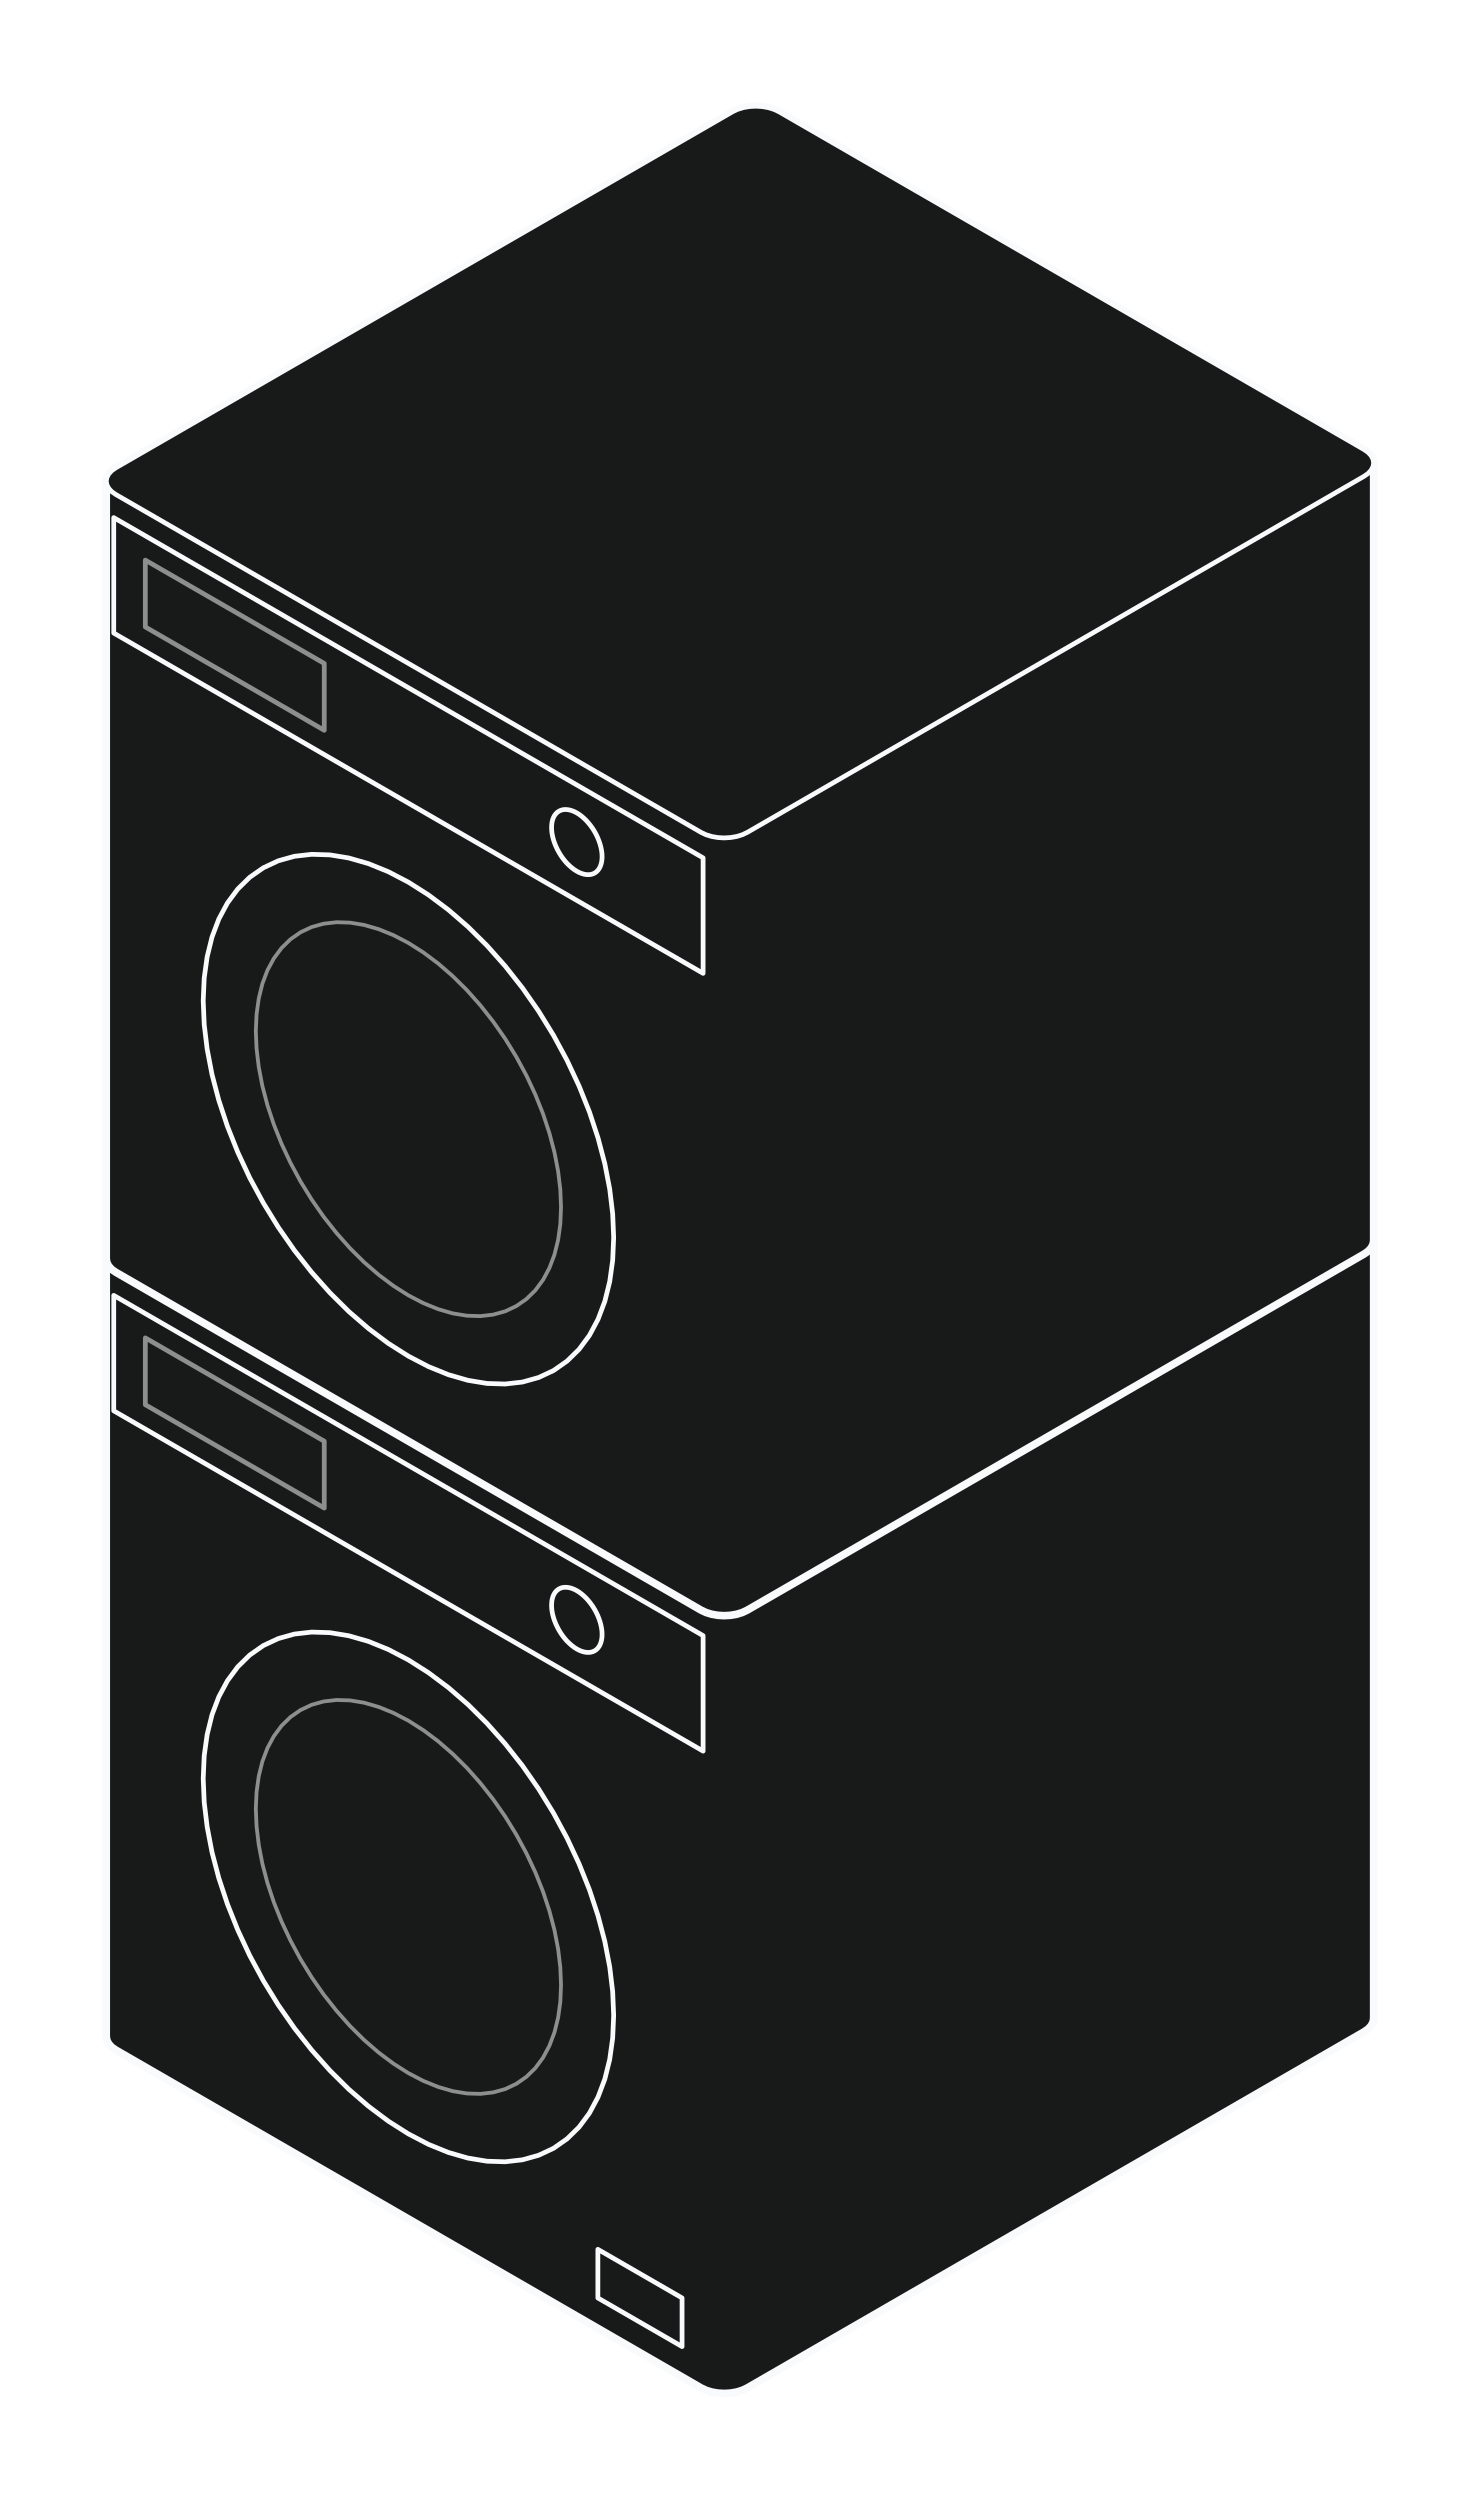
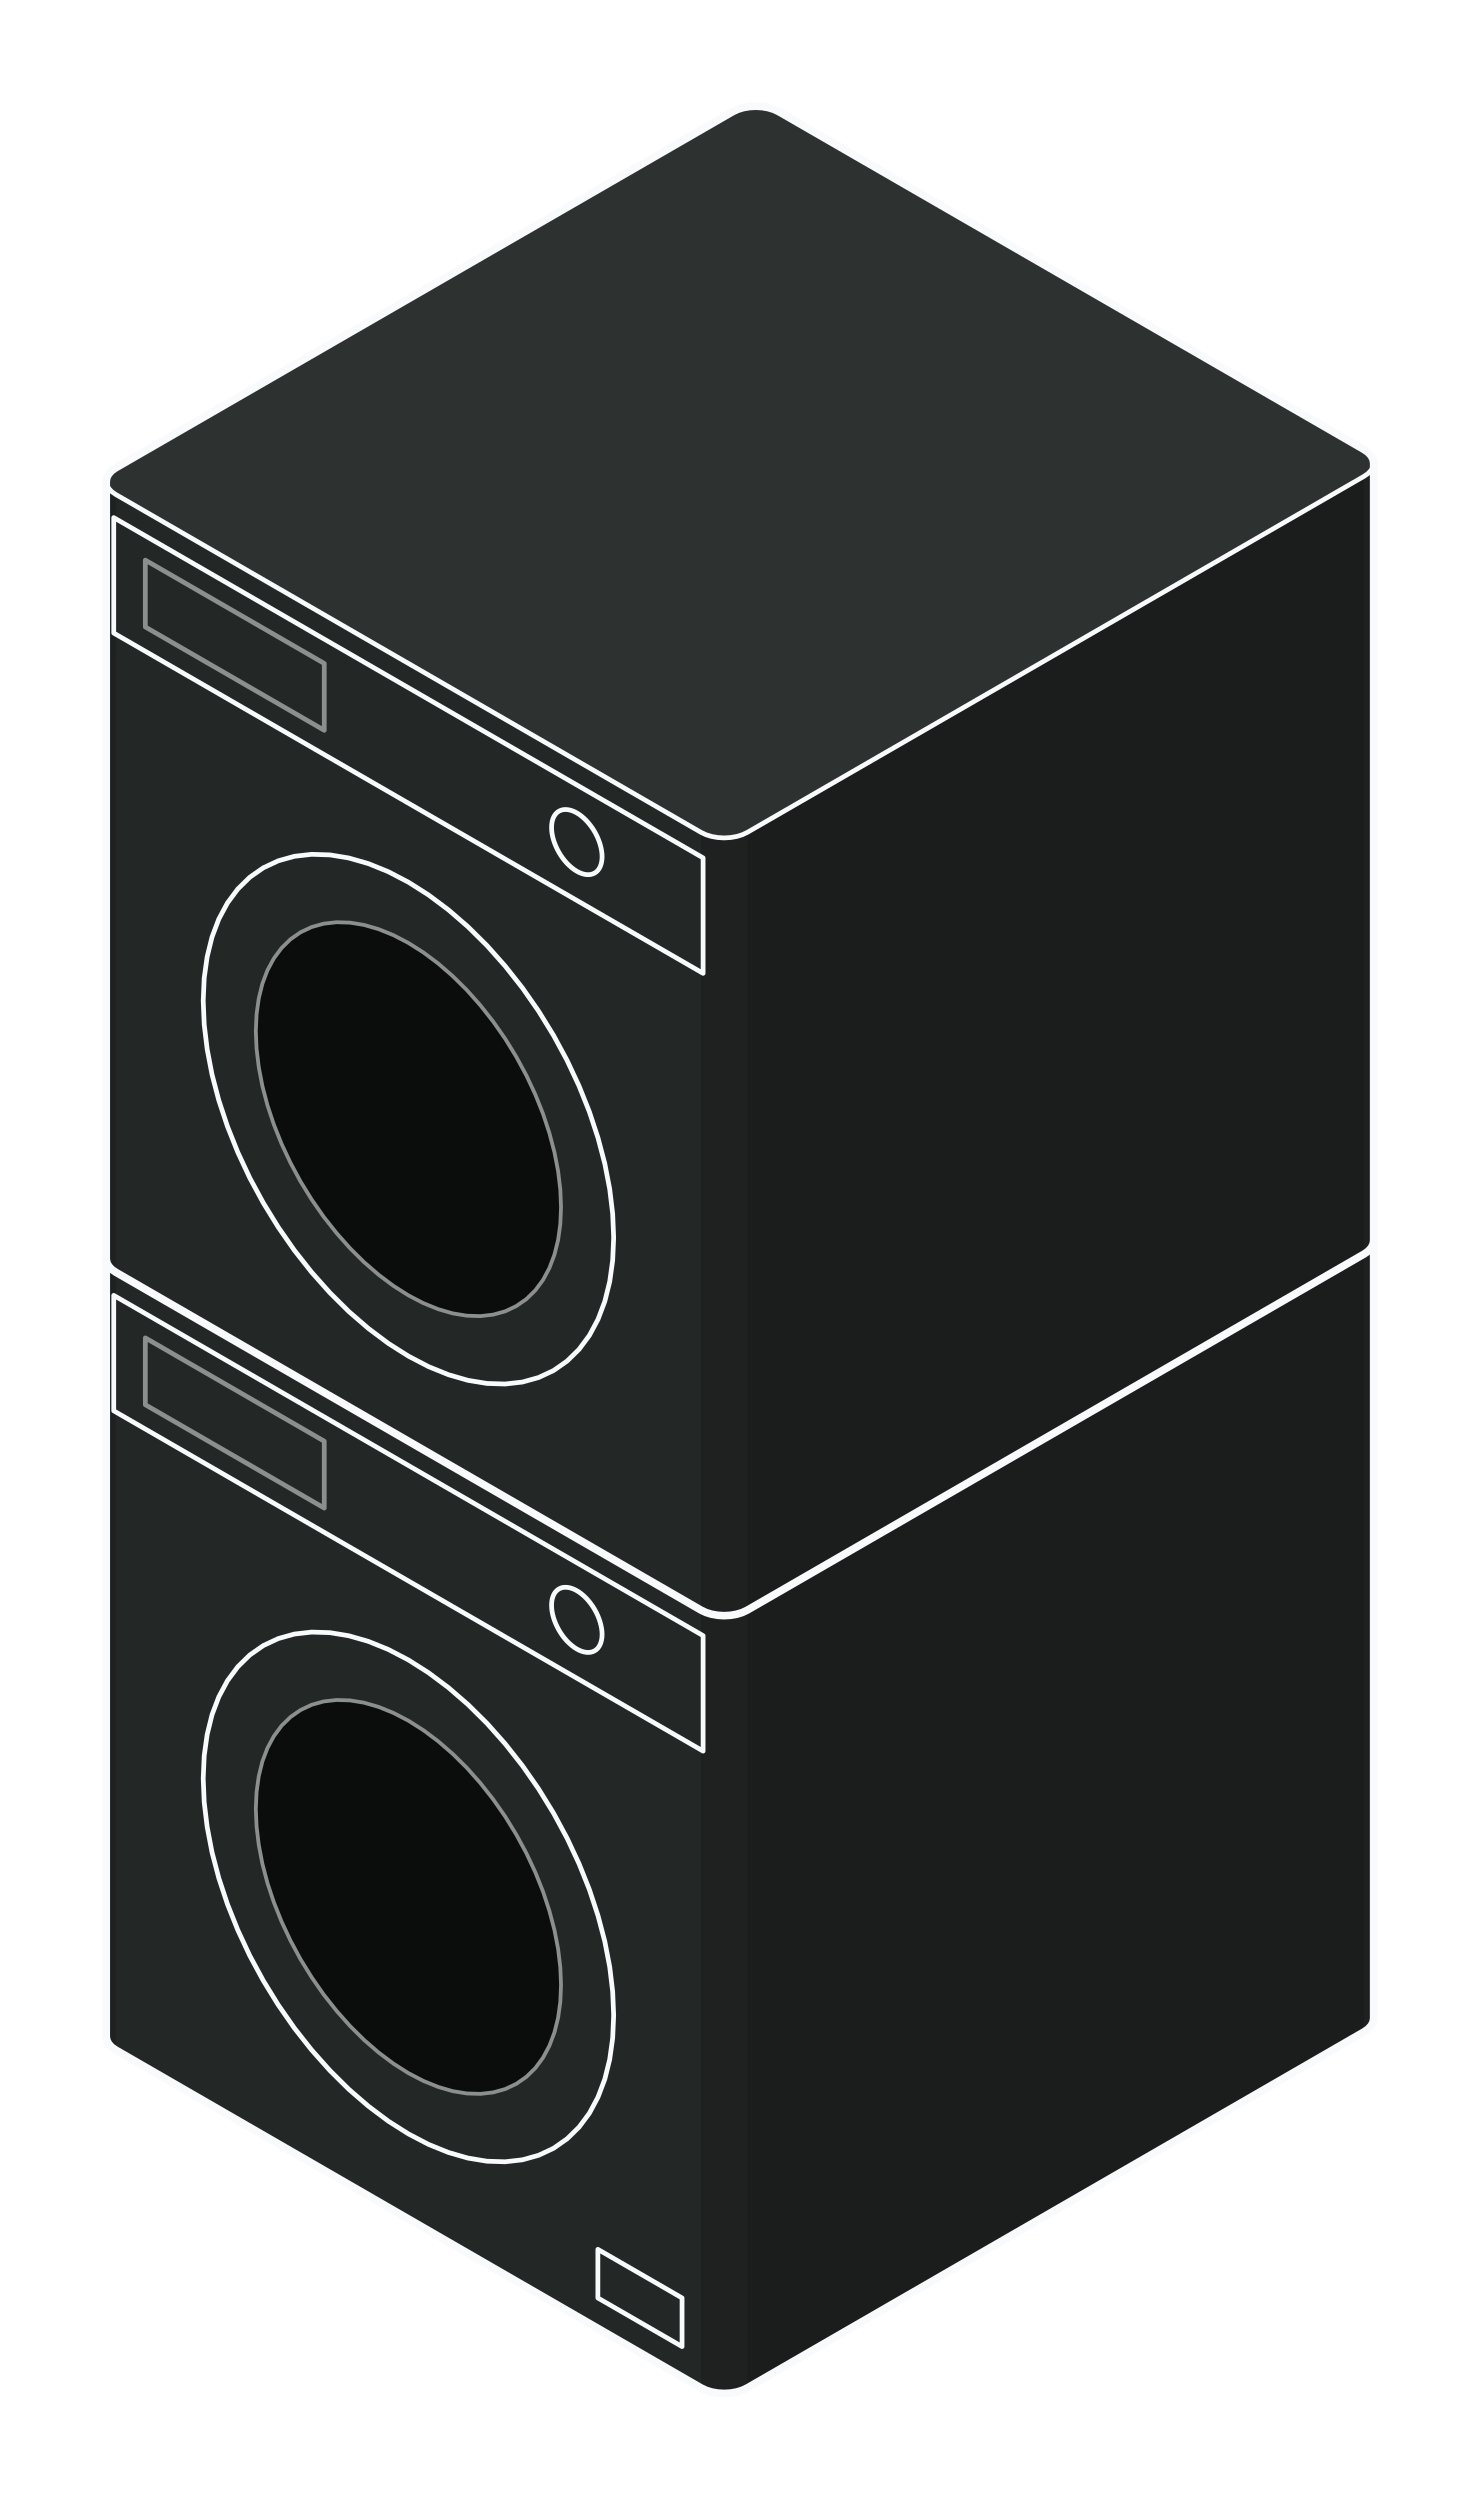
<svg xmlns="http://www.w3.org/2000/svg" viewBox="-199.0 -435.5 389.7 658.3">
-   <polygon points="-171.02,-104.00 -170.85,-104.97 -170.36,-105.91 -169.57,-106.77 -168.49,-107.52 -6.10,-201.28 -4.79,-201.90 -3.30,-202.36 -1.68,-202.64 -0.00,-202.74 1.68,-202.64 3.30,-202.36 4.79,-201.90 6.10,-201.28 160.18,-112.32 161.25,-111.57 162.05,-110.70 162.54,-109.77 162.71,-108.80 162.71,96.00 162.54,96.97 162.05,97.91 161.25,98.77 160.18,99.52 -2.22,193.28 -3.52,193.90 -5.01,194.36 -6.63,194.64 -8.31,194.74 -10.00,194.64 -11.61,194.36 -13.10,193.90 -14.41,193.28 -168.49,104.32 -169.57,103.57 -170.36,102.70 -170.85,101.77 -171.02,100.80" fill="#171a19" stroke="#f8fafc" stroke-width="2.0" stroke-linejoin="round" stroke-linecap="round" vector-effect="non-scaling-stroke" />
-   <polygon points="160.18,-112.32 161.25,-111.57 162.05,-110.71 162.54,-109.77 162.71,-108.80 162.54,-107.83 162.05,-106.89 161.25,-106.03 160.18,-105.28 -2.22,-11.52 -3.52,-10.90 -5.01,-10.44 -6.63,-10.16 -8.31,-10.06 -10.00,-10.16 -11.61,-10.44 -13.10,-10.90 -14.41,-11.52 -168.49,-100.48 -169.57,-101.23 -170.36,-102.09 -170.85,-103.03 -171.02,-104.00 -170.85,-104.97 -170.36,-105.91 -169.57,-106.77 -168.49,-107.52 -6.10,-201.28 -4.79,-201.90 -3.30,-202.36 -1.68,-202.64 -0.00,-202.74 1.68,-202.64 3.30,-202.36 4.79,-201.90 6.10,-201.28" fill="#171a19" stroke="#f8fafc" stroke-width="1.25" stroke-linejoin="round" stroke-linecap="round" vector-effect="non-scaling-stroke" />
-   <polygon points="-169.05,-64.00 -13.86,25.60 -13.86,-4.80 -169.05,-94.40" fill="none" stroke="#f8fafc" stroke-width="1.25" stroke-linejoin="round" stroke-linecap="round" vector-effect="non-scaling-stroke" />
-   <polygon points="-160.73,-65.60 -113.62,-38.40 -113.62,-56.00 -160.73,-83.20" fill="none" stroke="#8b8f8d" stroke-width="1.25" stroke-linejoin="round" stroke-linecap="round" vector-effect="non-scaling-stroke" />
-   <polygon points="-40.46,-5.12 -40.49,-5.89 -40.59,-6.69 -40.75,-7.51 -40.97,-8.35 -41.25,-9.19 -41.58,-10.03 -41.97,-10.86 -42.41,-11.68 -42.89,-12.46 -43.42,-13.21 -43.98,-13.92 -44.57,-14.59 -45.18,-15.19 -45.81,-15.74 -46.46,-16.23 -47.11,-16.64 -47.76,-16.98 -48.41,-17.24 -49.04,-17.42 -49.66,-17.52 -50.25,-17.54 -50.81,-17.48 -51.33,-17.33 -51.81,-17.11 -52.25,-16.80 -52.64,-16.42 -52.98,-15.97 -53.26,-15.45 -53.48,-14.86 -53.64,-14.22 -53.73,-13.53 -53.76,-12.80 -53.73,-12.03 -53.64,-11.23 -53.48,-10.41 -53.26,-9.57 -52.98,-8.73 -52.64,-7.89 -52.25,-7.06 -51.81,-6.24 -51.33,-5.46 -50.81,-4.71 -50.25,-4.00 -49.66,-3.33 -49.04,-2.73 -48.41,-2.18 -47.76,-1.69 -47.11,-1.28 -46.46,-0.94 -45.81,-0.68 -45.18,-0.50 -44.57,-0.40 -43.98,-0.38 -43.42,-0.44 -42.89,-0.59 -42.41,-0.81 -41.97,-1.12 -41.58,-1.50 -41.25,-1.95 -40.97,-2.47 -40.75,-3.06 -40.59,-3.70 -40.49,-4.39" fill="none" stroke="#f8fafc" stroke-width="1.25" stroke-linejoin="round" stroke-linecap="round" vector-effect="non-scaling-stroke" />
-   <polygon points="-37.41,95.20 -37.67,88.93 -38.45,82.43 -39.74,75.74 -41.53,68.95 -43.79,62.10 -46.52,55.27 -49.68,48.53 -53.24,41.94 -57.17,35.56 -61.43,29.45 -65.98,23.68 -70.77,18.29 -75.77,13.34 -80.91,8.89 -86.16,4.96 -91.45,1.60 -96.75,-1.16 -101.99,-3.29 -107.14,-4.77 -112.13,-5.59 -116.93,-5.74 -121.48,-5.22 -125.73,-4.03 -129.66,-2.19 -133.23,0.30 -136.38,3.39 -139.11,7.07 -141.38,11.30 -143.17,16.03 -144.45,21.23 -145.23,26.83 -145.49,32.80 -145.23,39.07 -144.45,45.57 -143.17,52.26 -141.38,59.05 -139.11,65.90 -136.38,72.73 -133.23,79.47 -129.66,86.06 -125.73,92.44 -121.48,98.55 -116.93,104.32 -112.13,109.71 -107.14,114.66 -101.99,119.11 -96.75,123.04 -91.45,126.40 -86.16,129.16 -80.91,131.29 -75.77,132.77 -70.77,133.59 -65.98,133.74 -61.43,133.22 -57.17,132.03 -53.24,130.19 -49.68,127.70 -46.52,124.61 -43.79,120.93 -41.53,116.70 -39.74,111.97 -38.45,106.77 -37.67,101.17" fill="none" stroke="#f8fafc" stroke-width="1.25" stroke-linejoin="round" stroke-linecap="round" vector-effect="non-scaling-stroke" />
-   <polygon points="-51.27,87.20 -51.46,82.54 -52.04,77.70 -53.00,72.73 -54.33,67.68 -56.01,62.59 -58.04,57.51 -60.39,52.50 -63.04,47.60 -65.96,42.85 -69.13,38.31 -72.51,34.02 -76.07,30.01 -79.79,26.33 -83.61,23.02 -87.51,20.10 -91.45,17.60 -95.39,15.55 -99.29,13.97 -103.12,12.86 -106.83,12.25 -110.39,12.14 -113.78,12.53 -116.94,13.41 -119.87,14.79 -122.51,16.63 -124.86,18.93 -126.89,21.67 -128.58,24.81 -129.91,28.33 -130.86,32.19 -131.44,36.36 -131.64,40.80 -131.44,45.46 -130.86,50.30 -129.91,55.27 -128.58,60.32 -126.89,65.41 -124.86,70.49 -122.51,75.50 -119.87,80.40 -116.94,85.15 -113.78,89.69 -110.39,93.98 -106.83,97.99 -103.12,101.67 -99.29,104.98 -95.39,107.90 -91.45,110.40 -87.51,112.45 -83.61,114.03 -79.79,115.14 -76.07,115.75 -72.51,115.86 -69.13,115.47 -65.96,114.59 -63.04,113.21 -60.39,111.37 -58.04,109.07 -56.01,106.33 -54.33,103.19 -53.00,99.67 -52.04,95.81 -51.46,91.64" fill="none" stroke="#8b8f8d" stroke-width="1" stroke-linejoin="round" stroke-linecap="round" vector-effect="non-scaling-stroke" />
-   <polygon points="-41.57,169.60 -19.40,182.40 -19.40,169.60 -41.57,156.80" fill="none" stroke="#f8fafc" stroke-width="1.25" stroke-linejoin="round" stroke-linecap="round" vector-effect="non-scaling-stroke" />
-   <polygon points="-171.02,-308.80 -170.85,-309.77 -170.36,-310.70 -169.57,-311.57 -168.49,-312.32 -6.10,-406.08 -4.79,-406.70 -3.30,-407.16 -1.68,-407.44 -0.00,-407.54 1.68,-407.44 3.30,-407.16 4.79,-406.70 6.10,-406.08 160.18,-317.12 161.25,-316.37 162.05,-315.50 162.54,-314.57 162.71,-313.60 162.71,-108.80 162.54,-107.83 162.05,-106.89 161.25,-106.03 160.18,-105.28 -2.22,-11.52 -3.52,-10.90 -5.01,-10.44 -6.63,-10.16 -8.31,-10.06 -10.00,-10.16 -11.61,-10.44 -13.10,-10.90 -14.41,-11.52 -168.49,-100.48 -169.57,-101.23 -170.36,-102.09 -170.85,-103.03 -171.02,-104.00" fill="#171a19" stroke="#f8fafc" stroke-width="2.0" stroke-linejoin="round" stroke-linecap="round" vector-effect="non-scaling-stroke" />
-   <polygon points="160.18,-317.12 161.25,-316.37 162.05,-315.51 162.54,-314.57 162.71,-313.60 162.54,-312.63 162.05,-311.69 161.25,-310.83 160.18,-310.08 -2.22,-216.32 -3.52,-215.70 -5.01,-215.24 -6.63,-214.96 -8.31,-214.86 -10.00,-214.96 -11.61,-215.24 -13.10,-215.70 -14.41,-216.32 -168.49,-305.28 -169.57,-306.03 -170.36,-306.89 -170.85,-307.83 -171.02,-308.80 -170.85,-309.77 -170.36,-310.71 -169.57,-311.57 -168.49,-312.32 -6.10,-406.08 -4.79,-406.70 -3.30,-407.16 -1.68,-407.44 -0.00,-407.54 1.68,-407.44 3.30,-407.16 4.79,-406.70 6.10,-406.08" fill="#171a19" stroke="#f8fafc" stroke-width="1.25" stroke-linejoin="round" stroke-linecap="round" vector-effect="non-scaling-stroke" />
-   <polygon points="-169.05,-268.80 -13.86,-179.20 -13.86,-209.60 -169.05,-299.20" fill="none" stroke="#f8fafc" stroke-width="1.25" stroke-linejoin="round" stroke-linecap="round" vector-effect="non-scaling-stroke" />
-   <polygon points="-160.73,-270.40 -113.62,-243.20 -113.62,-260.80 -160.73,-288.00" fill="none" stroke="#8b8f8d" stroke-width="1.25" stroke-linejoin="round" stroke-linecap="round" vector-effect="non-scaling-stroke" />
-   <polygon points="-40.46,-209.92 -40.49,-210.69 -40.59,-211.49 -40.75,-212.31 -40.97,-213.15 -41.25,-213.99 -41.58,-214.83 -41.97,-215.66 -42.41,-216.48 -42.89,-217.26 -43.42,-218.01 -43.98,-218.72 -44.57,-219.39 -45.18,-219.99 -45.81,-220.54 -46.46,-221.03 -47.11,-221.44 -47.76,-221.78 -48.41,-222.04 -49.04,-222.22 -49.66,-222.32 -50.25,-222.34 -50.81,-222.28 -51.33,-222.13 -51.81,-221.91 -52.25,-221.60 -52.64,-221.22 -52.98,-220.77 -53.26,-220.25 -53.48,-219.66 -53.64,-219.02 -53.73,-218.33 -53.76,-217.60 -53.73,-216.83 -53.64,-216.03 -53.48,-215.21 -53.26,-214.37 -52.98,-213.53 -52.64,-212.69 -52.25,-211.86 -51.81,-211.04 -51.33,-210.26 -50.81,-209.51 -50.25,-208.80 -49.66,-208.13 -49.04,-207.53 -48.41,-206.98 -47.76,-206.49 -47.11,-206.08 -46.46,-205.74 -45.81,-205.48 -45.18,-205.30 -44.57,-205.20 -43.98,-205.18 -43.42,-205.24 -42.89,-205.39 -42.41,-205.61 -41.97,-205.92 -41.58,-206.30 -41.25,-206.75 -40.97,-207.27 -40.75,-207.86 -40.59,-208.50 -40.49,-209.19" fill="none" stroke="#f8fafc" stroke-width="1.25" stroke-linejoin="round" stroke-linecap="round" vector-effect="non-scaling-stroke" />
-   <polygon points="-37.41,-109.60 -37.67,-115.87 -38.45,-122.37 -39.74,-129.06 -41.53,-135.85 -43.79,-142.70 -46.52,-149.53 -49.68,-156.27 -53.24,-162.86 -57.17,-169.24 -61.43,-175.35 -65.98,-181.12 -70.77,-186.51 -75.77,-191.46 -80.91,-195.91 -86.16,-199.84 -91.45,-203.20 -96.75,-205.96 -101.99,-208.09 -107.14,-209.57 -112.13,-210.39 -116.93,-210.54 -121.48,-210.02 -125.73,-208.83 -129.66,-206.99 -133.23,-204.50 -136.38,-201.41 -139.11,-197.73 -141.38,-193.50 -143.17,-188.77 -144.45,-183.57 -145.23,-177.97 -145.49,-172.00 -145.23,-165.73 -144.45,-159.23 -143.17,-152.54 -141.38,-145.75 -139.11,-138.90 -136.38,-132.07 -133.23,-125.33 -129.66,-118.74 -125.73,-112.36 -121.48,-106.25 -116.93,-100.48 -112.13,-95.09 -107.14,-90.14 -101.99,-85.69 -96.75,-81.76 -91.45,-78.40 -86.16,-75.64 -80.91,-73.51 -75.77,-72.03 -70.77,-71.21 -65.98,-71.06 -61.43,-71.58 -57.17,-72.77 -53.24,-74.61 -49.68,-77.10 -46.52,-80.19 -43.79,-83.87 -41.53,-88.10 -39.74,-92.83 -38.45,-98.03 -37.67,-103.63" fill="none" stroke="#f8fafc" stroke-width="1.25" stroke-linejoin="round" stroke-linecap="round" vector-effect="non-scaling-stroke" />
-   <polygon points="-51.27,-117.60 -51.46,-122.26 -52.04,-127.10 -53.00,-132.07 -54.33,-137.12 -56.01,-142.21 -58.04,-147.29 -60.39,-152.30 -63.04,-157.20 -65.96,-161.95 -69.13,-166.49 -72.51,-170.78 -76.07,-174.79 -79.79,-178.47 -83.61,-181.78 -87.51,-184.70 -91.45,-187.20 -95.39,-189.25 -99.29,-190.83 -103.12,-191.94 -106.83,-192.55 -110.39,-192.66 -113.78,-192.27 -116.94,-191.39 -119.87,-190.01 -122.51,-188.17 -124.86,-185.87 -126.89,-183.13 -128.58,-179.99 -129.91,-176.47 -130.86,-172.61 -131.44,-168.44 -131.64,-164.00 -131.44,-159.34 -130.86,-154.50 -129.91,-149.53 -128.58,-144.48 -126.89,-139.39 -124.86,-134.31 -122.51,-129.30 -119.87,-124.40 -116.94,-119.65 -113.78,-115.11 -110.39,-110.82 -106.83,-106.81 -103.12,-103.13 -99.29,-99.82 -95.39,-96.90 -91.45,-94.40 -87.51,-92.35 -83.61,-90.77 -79.79,-89.66 -76.07,-89.05 -72.51,-88.94 -69.13,-89.33 -65.96,-90.21 -63.04,-91.59 -60.39,-93.43 -58.04,-95.73 -56.01,-98.47 -54.33,-101.61 -53.00,-105.13 -52.04,-108.99 -51.46,-113.16" fill="none" stroke="#8b8f8d" stroke-width="1" stroke-linejoin="round" stroke-linecap="round" vector-effect="non-scaling-stroke" />
+   <polygon points="-171.02,-104.00 -170.85,-104.97 -170.36,-105.91 -169.57,-106.77 -168.49,-107.52 -6.10,-201.28 -4.79,-201.90 -3.30,-202.36 -1.68,-202.64 -0.00,-202.74 1.68,-202.64 3.30,-202.36 4.79,-201.90 6.10,-201.28 160.18,-112.32 161.25,-111.57 162.05,-110.70 162.54,-109.77 162.71,-108.80 162.71,96.00 162.54,96.97 162.05,97.91 161.25,98.77 160.18,99.52 -2.22,193.28 -3.52,193.90 -5.01,194.36 -6.63,194.64 -8.31,194.74 -10.00,194.64 -11.61,194.36 -13.10,193.90 -14.41,193.28 -168.49,104.32 -169.57,103.57 -170.36,102.70 -170.85,101.77 -171.02,100.80" fill="#1e2120" stroke="none" stroke-width="1.25" stroke-linejoin="round" stroke-linecap="round" vector-effect="non-scaling-stroke" data-f="side" />
+   <polygon points="-168.49,104.32 -14.41,193.28 -14.41,-11.52 -168.49,-100.48" fill="#232726" stroke="none" stroke-width="1.25" stroke-linejoin="round" stroke-linecap="round" vector-effect="non-scaling-stroke" data-f="left" />
+   <polygon points="160.18,99.52 -2.22,193.28 -2.22,-11.52 160.18,-105.28" fill="#1a1d1c" stroke="none" stroke-width="1.25" stroke-linejoin="round" stroke-linecap="round" vector-effect="non-scaling-stroke" data-f="right" />
+   <polygon points="160.18,-112.32 161.25,-111.57 162.05,-110.71 162.54,-109.77 162.71,-108.80 162.54,-107.83 162.05,-106.89 161.25,-106.03 160.18,-105.28 -2.22,-11.52 -3.52,-10.90 -5.01,-10.44 -6.63,-10.16 -8.31,-10.06 -10.00,-10.16 -11.61,-10.44 -13.10,-10.90 -14.41,-11.52 -168.49,-100.48 -169.57,-101.23 -170.36,-102.09 -170.85,-103.03 -171.02,-104.00 -170.85,-104.97 -170.36,-105.91 -169.57,-106.77 -168.49,-107.52 -6.10,-201.28 -4.79,-201.90 -3.30,-202.36 -1.68,-202.64 -0.00,-202.74 1.68,-202.64 3.30,-202.36 4.79,-201.90 6.10,-201.28" fill="#2d3130" stroke="#f8fafc" stroke-width="1.25" stroke-linejoin="round" stroke-linecap="round" vector-effect="non-scaling-stroke" data-f="top" data-s="stroke" />
+   <polygon points="-171.02,-104.00 -170.85,-104.97 -170.36,-105.91 -169.57,-106.77 -168.49,-107.52 -6.10,-201.28 -4.79,-201.90 -3.30,-202.36 -1.68,-202.64 -0.00,-202.74 1.68,-202.64 3.30,-202.36 4.79,-201.90 6.10,-201.28 160.18,-112.32 161.25,-111.57 162.05,-110.70 162.54,-109.77 162.71,-108.80 162.71,96.00 162.54,96.97 162.05,97.91 161.25,98.77 160.18,99.52 -2.22,193.28 -3.52,193.90 -5.01,194.36 -6.63,194.64 -8.31,194.74 -10.00,194.64 -11.61,194.36 -13.10,193.90 -14.41,193.28 -168.49,104.32 -169.57,103.57 -170.36,102.70 -170.85,101.77 -171.02,100.80" fill="none" stroke="#f8fafc" stroke-width="2.0" stroke-linejoin="round" stroke-linecap="round" vector-effect="non-scaling-stroke" data-s="stroke" />
+   <polygon points="-169.05,-64.00 -13.86,25.60 -13.86,-4.80 -169.05,-94.40" fill="none" stroke="#f8fafc" stroke-width="1.25" stroke-linejoin="round" stroke-linecap="round" vector-effect="non-scaling-stroke" data-s="stroke" />
+   <polygon points="-160.73,-65.60 -113.62,-38.40 -113.62,-56.00 -160.73,-83.20" fill="none" stroke="#8b8f8d" stroke-width="1.25" stroke-linejoin="round" stroke-linecap="round" vector-effect="non-scaling-stroke" data-s="muted" />
+   <polygon points="-40.46,-5.12 -40.49,-5.89 -40.59,-6.69 -40.75,-7.51 -40.97,-8.35 -41.25,-9.19 -41.58,-10.03 -41.97,-10.86 -42.41,-11.68 -42.89,-12.46 -43.42,-13.21 -43.98,-13.92 -44.57,-14.59 -45.18,-15.19 -45.81,-15.74 -46.46,-16.23 -47.11,-16.64 -47.76,-16.98 -48.41,-17.24 -49.04,-17.42 -49.66,-17.52 -50.25,-17.54 -50.81,-17.48 -51.33,-17.33 -51.81,-17.11 -52.25,-16.80 -52.64,-16.42 -52.98,-15.97 -53.26,-15.45 -53.48,-14.86 -53.64,-14.22 -53.73,-13.53 -53.76,-12.80 -53.73,-12.03 -53.64,-11.23 -53.48,-10.41 -53.26,-9.57 -52.98,-8.73 -52.64,-7.89 -52.25,-7.06 -51.81,-6.24 -51.33,-5.46 -50.81,-4.71 -50.25,-4.00 -49.66,-3.33 -49.04,-2.73 -48.41,-2.18 -47.76,-1.69 -47.11,-1.28 -46.46,-0.94 -45.81,-0.68 -45.18,-0.50 -44.57,-0.40 -43.98,-0.38 -43.42,-0.44 -42.89,-0.59 -42.41,-0.81 -41.97,-1.12 -41.58,-1.50 -41.25,-1.95 -40.97,-2.47 -40.75,-3.06 -40.59,-3.70 -40.49,-4.39" fill="none" stroke="#f8fafc" stroke-width="1.25" stroke-linejoin="round" stroke-linecap="round" vector-effect="non-scaling-stroke" data-s="stroke" />
+   <polygon points="-37.41,95.20 -37.67,88.93 -38.45,82.43 -39.74,75.74 -41.53,68.95 -43.79,62.10 -46.52,55.27 -49.68,48.53 -53.24,41.94 -57.17,35.56 -61.43,29.45 -65.98,23.68 -70.77,18.29 -75.77,13.34 -80.91,8.89 -86.16,4.96 -91.45,1.60 -96.75,-1.16 -101.99,-3.29 -107.14,-4.77 -112.13,-5.59 -116.93,-5.74 -121.48,-5.22 -125.73,-4.03 -129.66,-2.19 -133.23,0.30 -136.38,3.39 -139.11,7.07 -141.38,11.30 -143.17,16.03 -144.45,21.23 -145.23,26.83 -145.49,32.80 -145.23,39.07 -144.45,45.57 -143.17,52.26 -141.38,59.05 -139.11,65.90 -136.38,72.73 -133.23,79.47 -129.66,86.06 -125.73,92.44 -121.48,98.55 -116.93,104.32 -112.13,109.71 -107.14,114.66 -101.99,119.11 -96.75,123.04 -91.45,126.40 -86.16,129.16 -80.91,131.29 -75.77,132.77 -70.77,133.59 -65.98,133.74 -61.43,133.22 -57.17,132.03 -53.24,130.19 -49.68,127.70 -46.52,124.61 -43.79,120.93 -41.53,116.70 -39.74,111.97 -38.45,106.77 -37.67,101.17" fill="none" stroke="#f8fafc" stroke-width="1.25" stroke-linejoin="round" stroke-linecap="round" vector-effect="non-scaling-stroke" data-s="stroke" />
+   <polygon points="-51.27,87.20 -51.46,82.54 -52.04,77.70 -53.00,72.73 -54.33,67.68 -56.01,62.59 -58.04,57.51 -60.39,52.50 -63.04,47.60 -65.96,42.85 -69.13,38.31 -72.51,34.02 -76.07,30.01 -79.79,26.33 -83.61,23.02 -87.51,20.10 -91.45,17.60 -95.39,15.55 -99.29,13.97 -103.12,12.86 -106.83,12.25 -110.39,12.14 -113.78,12.53 -116.94,13.41 -119.87,14.79 -122.51,16.63 -124.86,18.93 -126.89,21.67 -128.58,24.81 -129.91,28.33 -130.86,32.19 -131.44,36.36 -131.64,40.80 -131.44,45.46 -130.86,50.30 -129.91,55.27 -128.58,60.32 -126.89,65.41 -124.86,70.49 -122.51,75.50 -119.87,80.40 -116.94,85.15 -113.78,89.69 -110.39,93.98 -106.83,97.99 -103.12,101.67 -99.29,104.98 -95.39,107.90 -91.45,110.40 -87.51,112.45 -83.61,114.03 -79.79,115.14 -76.07,115.75 -72.51,115.86 -69.13,115.47 -65.96,114.59 -63.04,113.21 -60.39,111.37 -58.04,109.07 -56.01,106.33 -54.33,103.19 -53.00,99.67 -52.04,95.81 -51.46,91.64" fill="#0b0c0c" stroke="#8b8f8d" stroke-width="1" stroke-linejoin="round" stroke-linecap="round" vector-effect="non-scaling-stroke" data-f="accent" data-s="muted" />
+   <polygon points="-41.57,169.60 -19.40,182.40 -19.40,169.60 -41.57,156.80" fill="none" stroke="#f8fafc" stroke-width="1.25" stroke-linejoin="round" stroke-linecap="round" vector-effect="non-scaling-stroke" data-s="stroke" />
+   <polygon points="-171.02,-308.80 -170.85,-309.77 -170.36,-310.70 -169.57,-311.57 -168.49,-312.32 -6.10,-406.08 -4.79,-406.70 -3.30,-407.16 -1.68,-407.44 -0.00,-407.54 1.68,-407.44 3.30,-407.16 4.79,-406.70 6.10,-406.08 160.18,-317.12 161.25,-316.37 162.05,-315.50 162.54,-314.57 162.71,-313.60 162.71,-108.80 162.54,-107.83 162.05,-106.89 161.25,-106.03 160.18,-105.28 -2.22,-11.52 -3.52,-10.90 -5.01,-10.44 -6.63,-10.16 -8.31,-10.06 -10.00,-10.16 -11.61,-10.44 -13.10,-10.90 -14.41,-11.52 -168.49,-100.48 -169.57,-101.23 -170.36,-102.09 -170.85,-103.03 -171.02,-104.00" fill="#1e2120" stroke="none" stroke-width="1.25" stroke-linejoin="round" stroke-linecap="round" vector-effect="non-scaling-stroke" data-f="side" />
+   <polygon points="-168.49,-100.48 -14.41,-11.52 -14.41,-216.32 -168.49,-305.28" fill="#232726" stroke="none" stroke-width="1.25" stroke-linejoin="round" stroke-linecap="round" vector-effect="non-scaling-stroke" data-f="left" />
+   <polygon points="160.18,-105.28 -2.22,-11.52 -2.22,-216.32 160.18,-310.08" fill="#1a1d1c" stroke="none" stroke-width="1.25" stroke-linejoin="round" stroke-linecap="round" vector-effect="non-scaling-stroke" data-f="right" />
+   <polygon points="160.18,-317.12 161.25,-316.37 162.05,-315.51 162.54,-314.57 162.71,-313.60 162.54,-312.63 162.05,-311.69 161.25,-310.83 160.18,-310.08 -2.22,-216.32 -3.52,-215.70 -5.01,-215.24 -6.63,-214.96 -8.31,-214.86 -10.00,-214.96 -11.61,-215.24 -13.10,-215.70 -14.41,-216.32 -168.49,-305.28 -169.57,-306.03 -170.36,-306.89 -170.85,-307.83 -171.02,-308.80 -170.85,-309.77 -170.36,-310.71 -169.57,-311.57 -168.49,-312.32 -6.10,-406.08 -4.79,-406.70 -3.30,-407.16 -1.68,-407.44 -0.00,-407.54 1.68,-407.44 3.30,-407.16 4.79,-406.70 6.10,-406.08" fill="#2d3130" stroke="#f8fafc" stroke-width="1.25" stroke-linejoin="round" stroke-linecap="round" vector-effect="non-scaling-stroke" data-f="top" data-s="stroke" />
+   <polygon points="-171.02,-308.80 -170.85,-309.77 -170.36,-310.70 -169.57,-311.57 -168.49,-312.32 -6.10,-406.08 -4.79,-406.70 -3.30,-407.16 -1.68,-407.44 -0.00,-407.54 1.68,-407.44 3.30,-407.16 4.79,-406.70 6.10,-406.08 160.18,-317.12 161.25,-316.37 162.05,-315.50 162.54,-314.57 162.71,-313.60 162.71,-108.80 162.54,-107.83 162.05,-106.89 161.25,-106.03 160.18,-105.28 -2.22,-11.52 -3.52,-10.90 -5.01,-10.44 -6.63,-10.16 -8.31,-10.06 -10.00,-10.16 -11.61,-10.44 -13.10,-10.90 -14.41,-11.52 -168.49,-100.48 -169.57,-101.23 -170.36,-102.09 -170.85,-103.03 -171.02,-104.00" fill="none" stroke="#f8fafc" stroke-width="2.0" stroke-linejoin="round" stroke-linecap="round" vector-effect="non-scaling-stroke" data-s="stroke" />
+   <polygon points="-169.05,-268.80 -13.86,-179.20 -13.86,-209.60 -169.05,-299.20" fill="none" stroke="#f8fafc" stroke-width="1.25" stroke-linejoin="round" stroke-linecap="round" vector-effect="non-scaling-stroke" data-s="stroke" />
+   <polygon points="-160.73,-270.40 -113.62,-243.20 -113.62,-260.80 -160.73,-288.00" fill="none" stroke="#8b8f8d" stroke-width="1.25" stroke-linejoin="round" stroke-linecap="round" vector-effect="non-scaling-stroke" data-s="muted" />
+   <polygon points="-40.46,-209.92 -40.49,-210.69 -40.59,-211.49 -40.75,-212.31 -40.97,-213.15 -41.25,-213.99 -41.58,-214.83 -41.97,-215.66 -42.41,-216.48 -42.89,-217.26 -43.42,-218.01 -43.98,-218.72 -44.57,-219.39 -45.18,-219.99 -45.81,-220.54 -46.46,-221.03 -47.11,-221.44 -47.76,-221.78 -48.41,-222.04 -49.04,-222.22 -49.66,-222.32 -50.25,-222.34 -50.81,-222.28 -51.33,-222.13 -51.81,-221.91 -52.25,-221.60 -52.64,-221.22 -52.98,-220.77 -53.26,-220.25 -53.48,-219.66 -53.64,-219.02 -53.73,-218.33 -53.76,-217.60 -53.73,-216.83 -53.64,-216.03 -53.48,-215.21 -53.26,-214.37 -52.98,-213.53 -52.64,-212.69 -52.25,-211.86 -51.81,-211.04 -51.33,-210.26 -50.81,-209.51 -50.25,-208.80 -49.66,-208.13 -49.04,-207.53 -48.41,-206.98 -47.76,-206.49 -47.11,-206.08 -46.46,-205.74 -45.81,-205.48 -45.18,-205.30 -44.57,-205.20 -43.98,-205.18 -43.42,-205.24 -42.89,-205.39 -42.41,-205.61 -41.97,-205.92 -41.58,-206.30 -41.25,-206.75 -40.97,-207.27 -40.75,-207.86 -40.59,-208.50 -40.49,-209.19" fill="none" stroke="#f8fafc" stroke-width="1.25" stroke-linejoin="round" stroke-linecap="round" vector-effect="non-scaling-stroke" data-s="stroke" />
+   <polygon points="-37.41,-109.60 -37.67,-115.87 -38.45,-122.37 -39.74,-129.06 -41.53,-135.85 -43.79,-142.70 -46.52,-149.53 -49.68,-156.27 -53.24,-162.86 -57.17,-169.24 -61.43,-175.35 -65.98,-181.12 -70.77,-186.51 -75.77,-191.46 -80.91,-195.91 -86.16,-199.84 -91.45,-203.20 -96.75,-205.96 -101.99,-208.09 -107.14,-209.57 -112.13,-210.39 -116.93,-210.54 -121.48,-210.02 -125.73,-208.83 -129.66,-206.99 -133.23,-204.50 -136.38,-201.41 -139.11,-197.73 -141.38,-193.50 -143.17,-188.77 -144.45,-183.57 -145.23,-177.97 -145.49,-172.00 -145.23,-165.73 -144.45,-159.23 -143.17,-152.54 -141.38,-145.75 -139.11,-138.90 -136.38,-132.07 -133.23,-125.33 -129.66,-118.74 -125.73,-112.36 -121.48,-106.25 -116.93,-100.48 -112.13,-95.09 -107.14,-90.14 -101.99,-85.69 -96.75,-81.76 -91.45,-78.40 -86.16,-75.64 -80.91,-73.51 -75.77,-72.03 -70.77,-71.21 -65.98,-71.06 -61.43,-71.58 -57.17,-72.77 -53.24,-74.61 -49.68,-77.10 -46.52,-80.19 -43.79,-83.87 -41.53,-88.10 -39.74,-92.83 -38.45,-98.03 -37.67,-103.63" fill="none" stroke="#f8fafc" stroke-width="1.25" stroke-linejoin="round" stroke-linecap="round" vector-effect="non-scaling-stroke" data-s="stroke" />
+   <polygon points="-51.27,-117.60 -51.46,-122.26 -52.04,-127.10 -53.00,-132.07 -54.33,-137.12 -56.01,-142.21 -58.04,-147.29 -60.39,-152.30 -63.04,-157.20 -65.96,-161.95 -69.13,-166.49 -72.51,-170.78 -76.07,-174.79 -79.79,-178.47 -83.61,-181.78 -87.51,-184.70 -91.45,-187.20 -95.39,-189.25 -99.29,-190.83 -103.12,-191.94 -106.83,-192.55 -110.39,-192.66 -113.78,-192.27 -116.94,-191.39 -119.87,-190.01 -122.51,-188.17 -124.86,-185.87 -126.89,-183.13 -128.58,-179.99 -129.91,-176.47 -130.86,-172.61 -131.44,-168.44 -131.64,-164.00 -131.44,-159.34 -130.86,-154.50 -129.91,-149.53 -128.58,-144.48 -126.89,-139.39 -124.86,-134.31 -122.51,-129.30 -119.87,-124.40 -116.94,-119.65 -113.78,-115.11 -110.39,-110.82 -106.83,-106.81 -103.12,-103.13 -99.29,-99.82 -95.39,-96.90 -91.45,-94.40 -87.51,-92.35 -83.61,-90.77 -79.79,-89.66 -76.07,-89.05 -72.51,-88.94 -69.13,-89.33 -65.96,-90.21 -63.04,-91.59 -60.39,-93.43 -58.04,-95.73 -56.01,-98.47 -54.33,-101.61 -53.00,-105.13 -52.04,-108.99 -51.46,-113.16" fill="#0b0c0c" stroke="#8b8f8d" stroke-width="1" stroke-linejoin="round" stroke-linecap="round" vector-effect="non-scaling-stroke" data-f="accent" data-s="muted" />
</svg>
